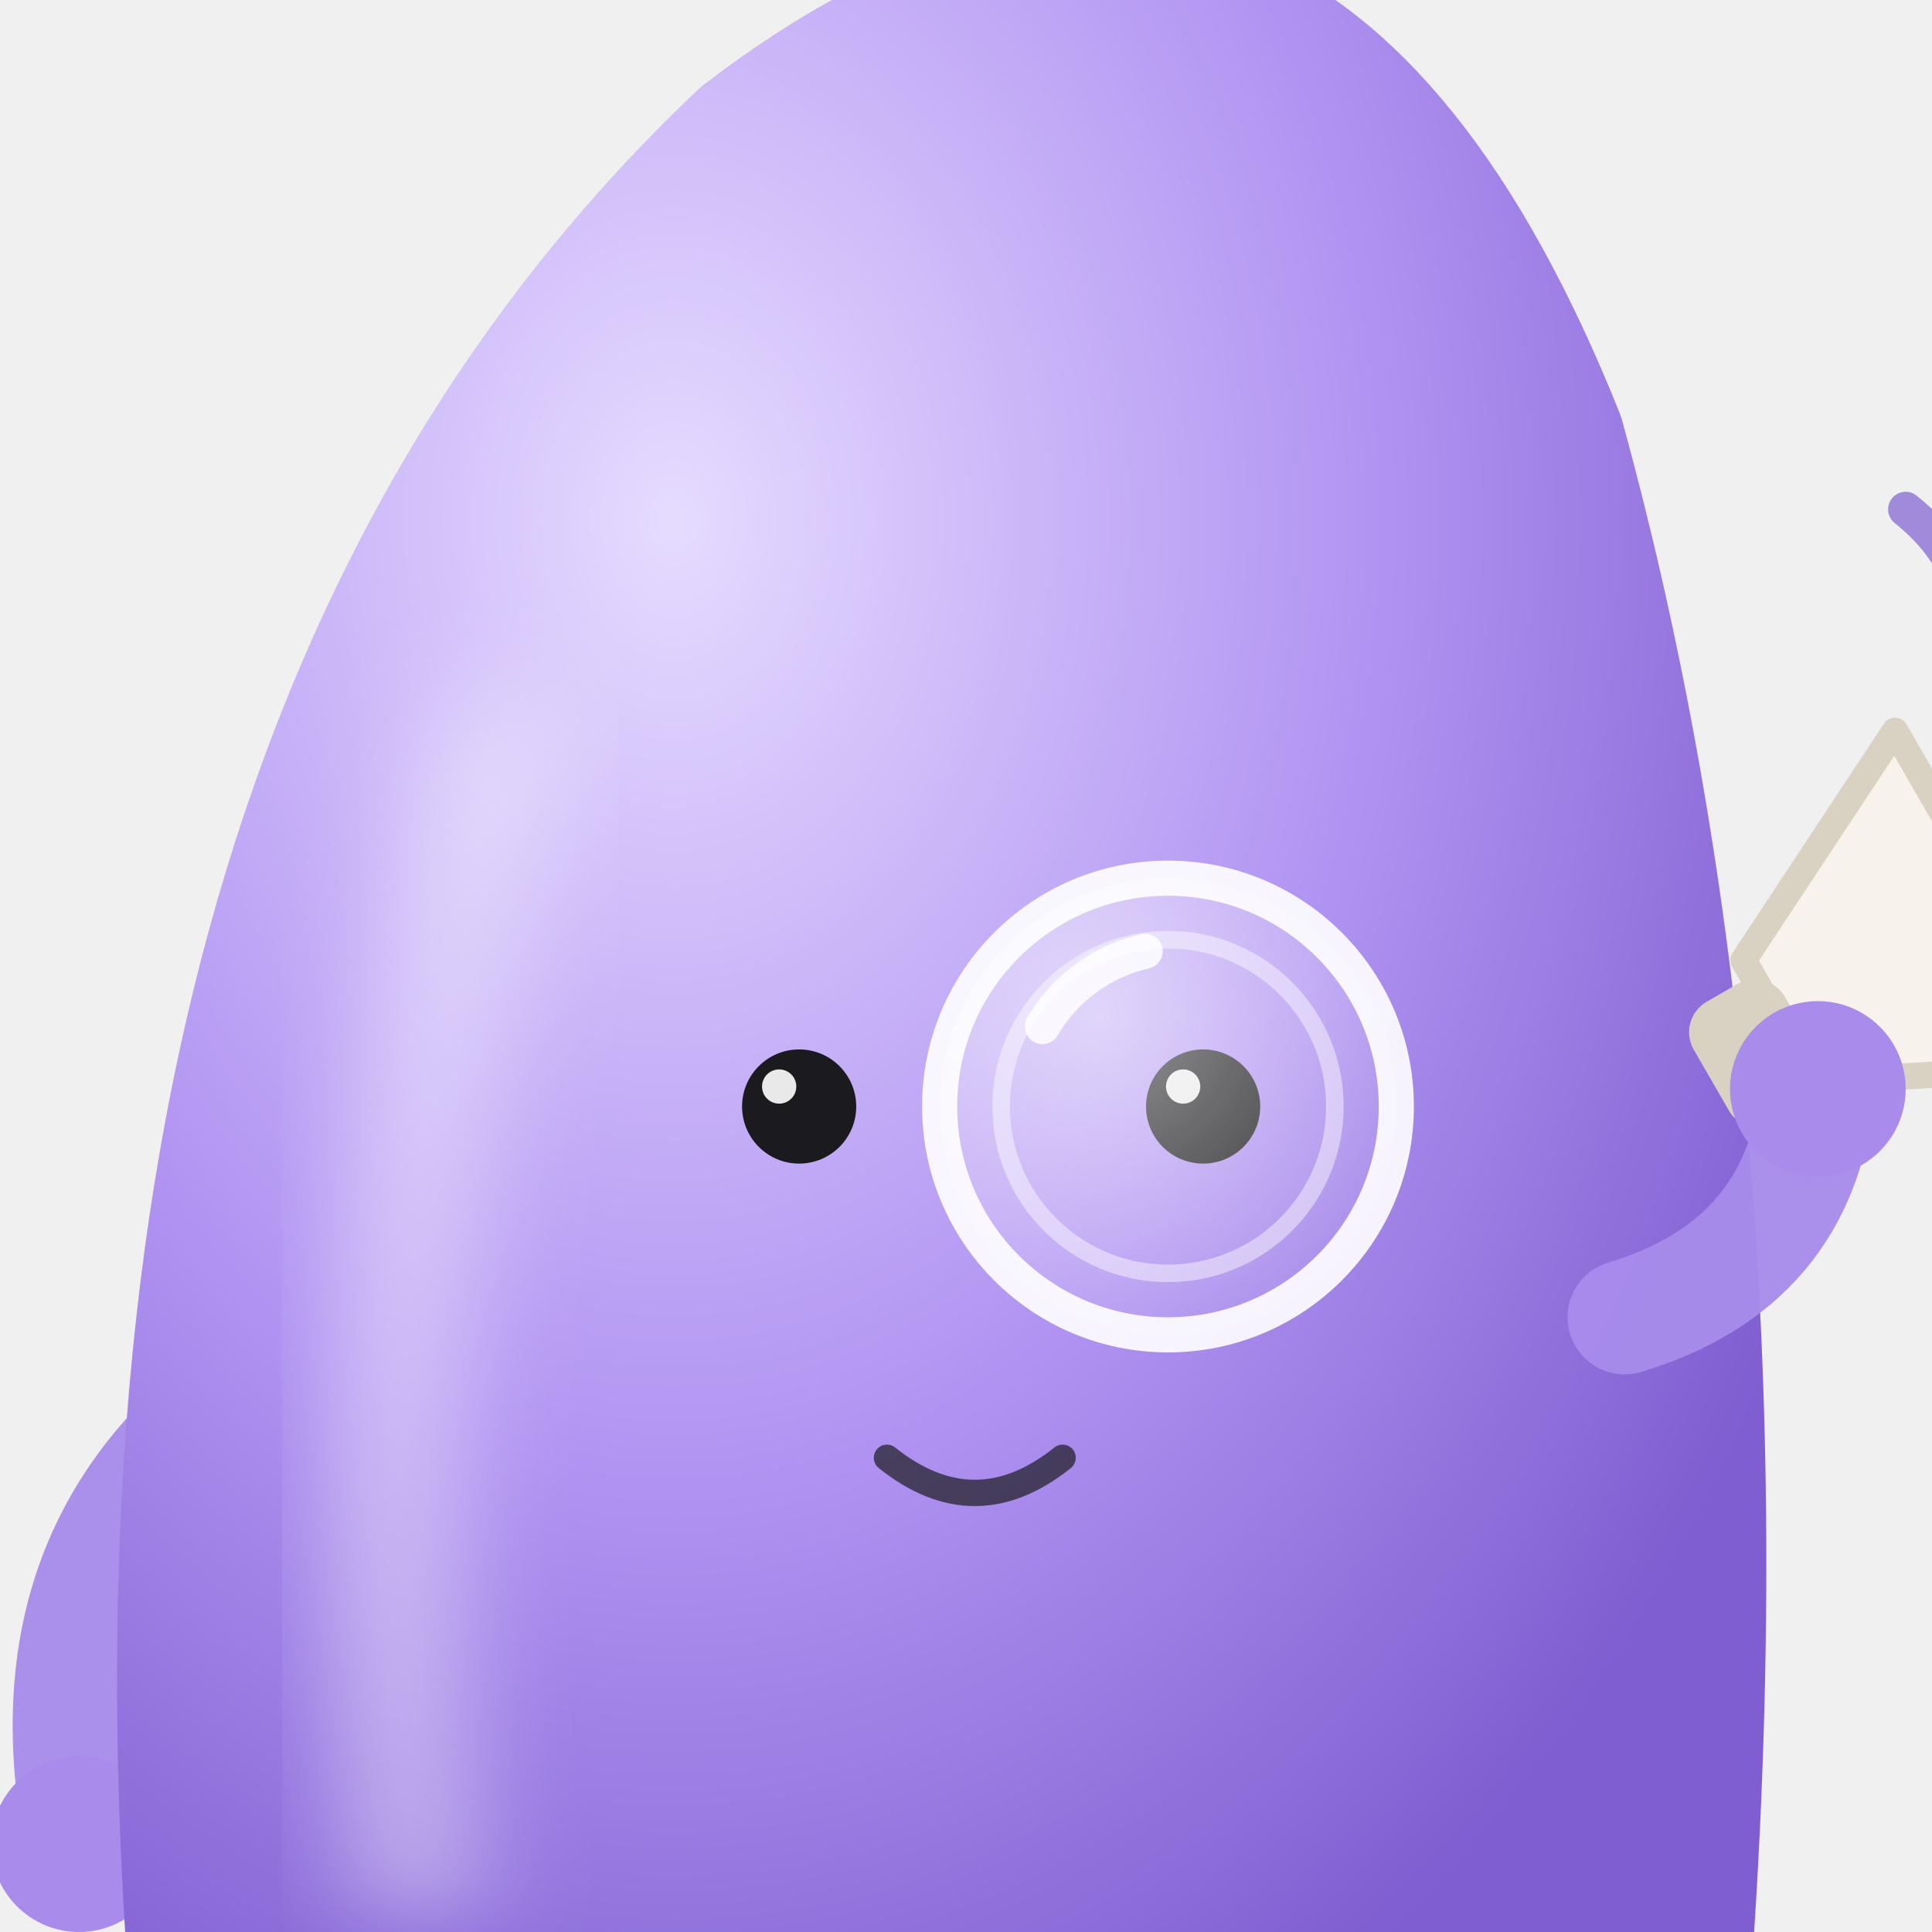
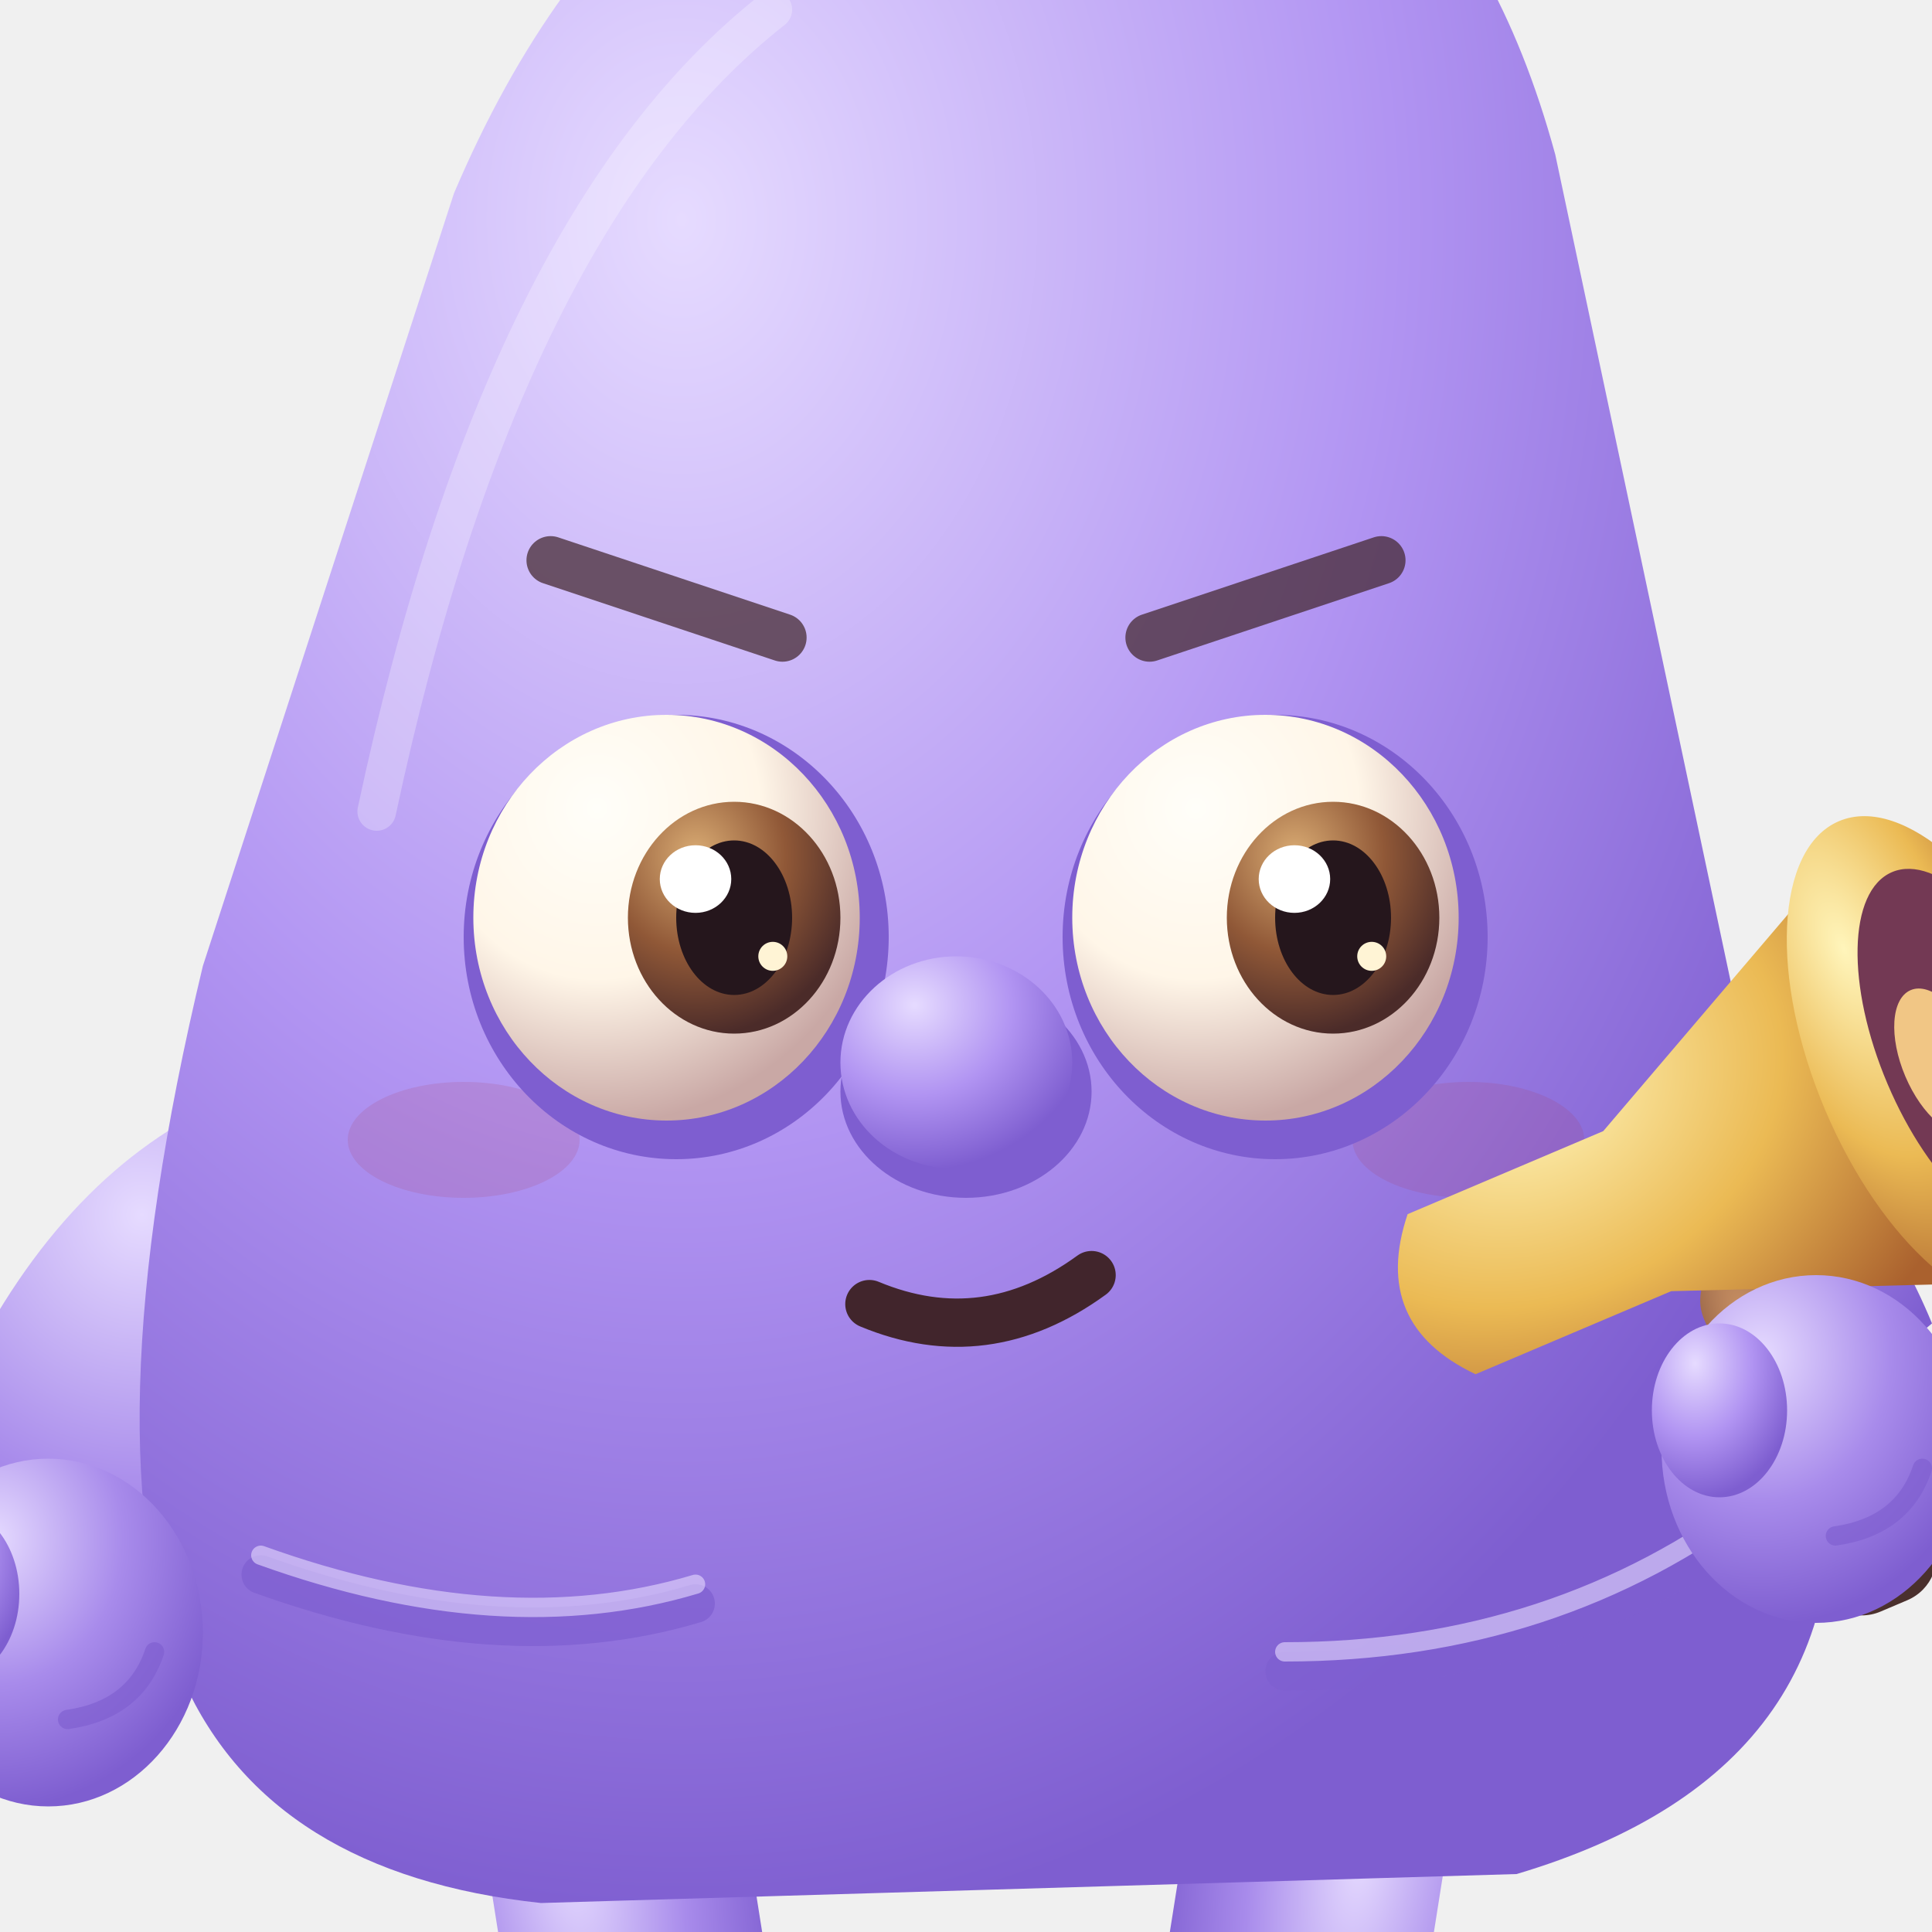
<svg xmlns="http://www.w3.org/2000/svg" viewBox="0 0 64 64" width="48" height="48" role="img" aria-label="Rio, Marketing, running">
  <defs>
-     <radialGradient id="sm-rio-b" cx="32%" cy="26%" r="85%">
+     <radialGradient id="sm-rio-clay" cx="32%" cy="23%" r="78%">
      <stop offset="0" stop-color="#E6DBFF" />
-       <stop offset=".55" stop-color="#B194F2" />
+       <stop offset="0.54" stop-color="#B194F2" />
      <stop offset="1" stop-color="#7E5ED0" />
    </radialGradient>
-     <radialGradient id="sm-rio-l" cx="35%" cy="30%" r="75%">
-       <stop offset="0" stop-color="#fff" stop-opacity=".55" />
-       <stop offset="1" stop-color="#fff" stop-opacity=".08" />
+     <radialGradient id="sm-rio-arm" cx="32%" cy="23%" r="78%">
+       <stop offset="0" stop-color="#E6DBFF" />
+       <stop offset="0.54" stop-color="#A88BEB" />
+       <stop offset="1" stop-color="#7E5ED0" />
    </radialGradient>
-     <filter id="sm-rio-f" x="-20%" y="-20%" width="140%" height="140%">
-       <feGaussianBlur stdDeviation="6" />
-     </filter>
-     <filter id="sm-rio-s" x="-50%" y="-50%" width="200%" height="200%">
-       <feGaussianBlur stdDeviation="8" />
-     </filter>
+     <radialGradient id="sm-rio-recess" cx="32%" cy="23%" r="78%">
+       <stop offset="0" stop-color="#7E5ED0" />
+       <stop offset="0.54" stop-color="#7E5ED0" />
+       <stop offset="1" stop-color="#594454" />
+     </radialGradient>
+     <radialGradient id="sm-rio-boot" cx="32%" cy="23%" r="78%">
+       <stop offset="0" stop-color="#d39a69" />
+       <stop offset="0.54" stop-color="#966347" />
+       <stop offset="1" stop-color="#4a302d" />
+     </radialGradient>
+     <radialGradient id="sm-rio-wood" cx="32%" cy="23%" r="78%">
+       <stop offset="0" stop-color="#ffe0a6" />
+       <stop offset="0.54" stop-color="#bb8051" />
+       <stop offset="1" stop-color="#774231" />
+     </radialGradient>
+     <radialGradient id="sm-rio-gold" cx="32%" cy="23%" r="78%">
+       <stop offset="0" stop-color="#fff5bb" />
+       <stop offset="0.54" stop-color="#ebba54" />
+       <stop offset="1" stop-color="#aa612e" />
+     </radialGradient>
+     <radialGradient id="sm-rio-red" cx="32%" cy="23%" r="78%">
+       <stop offset="0" stop-color="#ffb3a4" />
+       <stop offset="0.54" stop-color="#e47065" />
+       <stop offset="1" stop-color="#a53247" />
+     </radialGradient>
+     <radialGradient id="sm-rio-white" cx="32%" cy="23%" r="78%">
+       <stop offset="0" stop-color="#fffef9" />
+       <stop offset="0.54" stop-color="#fff6e8" />
+       <stop offset="1" stop-color="#c9a8a5" />
+     </radialGradient>
+     <radialGradient id="sm-rio-iris" cx="32%" cy="23%" r="78%">
+       <stop offset="0" stop-color="#d9ab73" />
+       <stop offset="0.54" stop-color="#905837" />
+       <stop offset="1" stop-color="#4b2b29" />
+     </radialGradient>
+     <radialGradient id="sm-rio-floor">
+       <stop stop-color="#38252e" stop-opacity=".31" />
+       <stop offset=".55" stop-color="#483442" stop-opacity=".2" />
+       <stop offset="1" stop-color="#483442" stop-opacity="0" />
+     </radialGradient>
  </defs>
-   <g transform="scale(0.29091) translate(-45 -70)">
-     <path d="M124 296 L121 344" fill="none" stroke="#A88BEB" stroke-width="13" stroke-linecap="round" stroke-linejoin="round" opacity=".96" />
-     <path d="M180 296 L183 344" fill="none" stroke="#A88BEB" stroke-width="13" stroke-linecap="round" stroke-linejoin="round" opacity=".96" />
-     <ellipse cx="117" cy="347" rx="17" ry="9" fill="#A88BEB" />
-     <ellipse cx="187" cy="347" rx="17" ry="9" fill="#A88BEB" />
-     <path d="M76 226 Q48 244 54 278" fill="none" stroke="#A88BEB" stroke-width="13" stroke-linecap="round" stroke-linejoin="round" opacity=".96" />
-     <circle cx="54" cy="280" r="10" fill="#A88BEB" />
-     <path d="M68 300 Q56 156 130 86 Q190 40 222 120 Q244 200 236 300 Z" fill="url(#sm-rio-b)" stroke="url(#sm-rio-b)" stroke-width="16" stroke-linejoin="round" />
-     <path d="M96 150 Q76 220 86 290 L100 290 Q92 220 110 150 Z" fill="#fff" opacity=".42" filter="url(#sm-rio-f)" />
-     <g>
-       <circle cx="136" cy="196" r="6.5" fill="#1B1B1F" />
-       <circle cx="133.725" cy="193.725" r="1.95" fill="#fff" opacity=".9" />
-       <circle cx="182" cy="196" r="6.5" fill="#1B1B1F" />
-       <circle cx="179.725" cy="193.725" r="1.95" fill="#fff" opacity=".9" />
+   <g transform="scale(0.32) translate(-50 -75)">
+     <g transform="translate(119 302) rotate(-9) scale(1 1)">
+       <rect x="-13" y="-53" width="27" height="71" rx="13" fill="url(#sm-rio-arm)" />
+       <path d="M-17-13Q-12-20 12-17Q23-17 21-6L20 23Q32 37 14 45H-27Q-45 44-42 29Q-41 12-22 11Z" fill="url(#sm-rio-boot)" />
+       <path d="M-42 32Q-24 42 22 32Q27 46 12 47H-28Q-45 45-42 32Z" fill="#49302b" />
+       <path d="M-40 33Q-20 43 24 33" fill="none" stroke="#bd9169" stroke-width="2.7" stroke-linecap="round" stroke-linejoin="round" />
+       <path d="M-39 30Q-33 17-19 17M-15-10Q-4-15 13-10" fill="none" stroke="#f1bd89" stroke-width="3" opacity="0.55" stroke-linecap="round" stroke-linejoin="round" />
+       <ellipse cx="-15" cy="-3" rx="2.7" ry="2.7" fill="#3b2826" />
+       <ellipse cx="2" cy="-1" rx="2.7" ry="2.7" fill="#3b2826" />
+       <path d="M-15 -3l17 2" fill="none" stroke="#f4d3a6" stroke-width="2.5" stroke-linecap="round" stroke-linejoin="round" />
+       <ellipse cx="-17" cy="4" rx="2.7" ry="2.7" fill="#3b2826" />
+       <ellipse cx="0" cy="6" rx="2.7" ry="2.7" fill="#3b2826" />
+       <path d="M-17 4l17 2" fill="none" stroke="#f4d3a6" stroke-width="2.5" stroke-linecap="round" stroke-linejoin="round" />
+       <ellipse cx="-19" cy="11" rx="2.7" ry="2.7" fill="#3b2826" />
+       <ellipse cx="-2" cy="13" rx="2.7" ry="2.7" fill="#3b2826" />
+       <path d="M-19 11l17 2" fill="none" stroke="#f4d3a6" stroke-width="2.5" stroke-linecap="round" stroke-linejoin="round" />
+       <path d="M-10 17q-14 9-17 5M-10 17q8 4 10 11" fill="none" stroke="#dfad7d" stroke-width="2" opacity="0.7" stroke-linecap="round" stroke-linejoin="round" />
+       <path d="M-29 26l6 1m-9-5l4 1m36-3l5-1" fill="none" stroke="#d5a47a" stroke-width="1.5" opacity="0.65" stroke-linecap="round" stroke-linejoin="round" />
    </g>
-     <circle cx="178" cy="196" r="26" fill="url(#sm-rio-l)" stroke="#fff" stroke-opacity=".9" stroke-width="4" />
-     <circle cx="178" cy="196" r="19" fill="none" stroke="#fff" stroke-opacity=".45" stroke-width="2" />
-     <path d="M163.7 186.9 A18.2 18.2 0 0 1 175.4 178.32" fill="none" stroke="#fff" stroke-width="4" stroke-linecap="round" opacity=".85" />
-     <path d="M146 236 Q156 244 166 236" fill="none" stroke="#1B1B1F" stroke-width="3" stroke-linecap="round" opacity=".7" />
-     <path d="M230 220 Q250 214 252 194" fill="none" stroke="#A88BEB" stroke-width="13" stroke-linecap="round" stroke-linejoin="round" opacity=".96" />
-     <g transform="rotate(-30 252 186)">
-       <path d="M248 176 L276 162 L276 206 L248 192 Z" fill="#F7F3EC" stroke="#D9D1C2" stroke-width="3" stroke-linejoin="round" />
-       <rect x="238" y="178" width="12" height="16" rx="4" fill="#D9D1C2" />
+     <g transform="translate(181 302) rotate(9) scale(-1 1)">
+       <rect x="-13" y="-53" width="27" height="71" rx="13" fill="url(#sm-rio-arm)" />
+       <path d="M-17-13Q-12-20 12-17Q23-17 21-6L20 23Q32 37 14 45H-27Q-45 44-42 29Q-41 12-22 11Z" fill="url(#sm-rio-boot)" />
+       <path d="M-42 32Q-24 42 22 32Q27 46 12 47H-28Q-45 45-42 32Z" fill="#49302b" />
+       <path d="M-40 33Q-20 43 24 33" fill="none" stroke="#bd9169" stroke-width="2.7" stroke-linecap="round" stroke-linejoin="round" />
+       <path d="M-39 30Q-33 17-19 17M-15-10Q-4-15 13-10" fill="none" stroke="#f1bd89" stroke-width="3" opacity="0.55" stroke-linecap="round" stroke-linejoin="round" />
+       <ellipse cx="-15" cy="-3" rx="2.7" ry="2.7" fill="#3b2826" />
+       <ellipse cx="2" cy="-1" rx="2.7" ry="2.7" fill="#3b2826" />
+       <path d="M-15 -3l17 2" fill="none" stroke="#f4d3a6" stroke-width="2.5" stroke-linecap="round" stroke-linejoin="round" />
+       <ellipse cx="-17" cy="4" rx="2.7" ry="2.7" fill="#3b2826" />
+       <ellipse cx="0" cy="6" rx="2.7" ry="2.7" fill="#3b2826" />
+       <path d="M-17 4l17 2" fill="none" stroke="#f4d3a6" stroke-width="2.5" stroke-linecap="round" stroke-linejoin="round" />
+       <ellipse cx="-19" cy="11" rx="2.7" ry="2.7" fill="#3b2826" />
+       <ellipse cx="-2" cy="13" rx="2.7" ry="2.7" fill="#3b2826" />
+       <path d="M-19 11l17 2" fill="none" stroke="#f4d3a6" stroke-width="2.5" stroke-linecap="round" stroke-linejoin="round" />
+       <path d="M-10 17q-14 9-17 5M-10 17q8 4 10 11" fill="none" stroke="#dfad7d" stroke-width="2" opacity="0.7" stroke-linecap="round" stroke-linejoin="round" />
+       <path d="M-29 26l6 1m-9-5l4 1m36-3l5-1" fill="none" stroke="#d5a47a" stroke-width="1.5" opacity="0.65" stroke-linecap="round" stroke-linejoin="round" />
    </g>
-     <circle cx="252" cy="194" r="10" fill="#A88BEB" />
-     <path d="M262 128 Q272 136 268 148 M272 114 Q288 130 280 152" fill="none" stroke="#7E5ED0" stroke-width="4" stroke-linecap="round" opacity=".7" />
+     <path d="M111 187Q65 176 45 220Q37 249 59 254Q76 247 76 225L110 211Z" fill="url(#sm-rio-arm)" />
+     <path d="M207 183Q238 183 250 212L232 227Q219 209 204 222Z" fill="url(#sm-rio-arm)" />
+     <path d="M69 249Q59 225 71 175L97 95Q117 48 160 47Q199 47 211 91L239 223Q244 258 207 269L106 272Q78 269 69 249Z" fill="url(#sm-rio-clay)" />
+     <path d="M89 159Q102 98 130 76" fill="none" stroke="white" stroke-width="4" opacity="0.26" stroke-linecap="round" stroke-linejoin="round" />
+     <path d="M77 238Q102 247 122 241M183 248Q211 248 232 232" fill="none" stroke="#7E5ED0" stroke-width="4" opacity="0.73" stroke-linecap="round" stroke-linejoin="round" />
+     <g transform="translate(0 -2)">
+       <path d="M77 238Q102 247 122 241M183 248Q211 248 232 232" fill="none" stroke="#E6DBFF" stroke-width="2" opacity="0.6" stroke-linecap="round" stroke-linejoin="round" />
+     </g>
+     <ellipse cx="55" cy="244" rx="16" ry="18" fill="url(#sm-rio-arm)" />
+     <ellipse cx="45" cy="240" rx="7" ry="9" fill="url(#sm-rio-clay)" />
+     <path d="M57 253q7 -1 9 -7" fill="none" stroke="#7E5ED0" stroke-width="2" opacity="0.65" stroke-linecap="round" stroke-linejoin="round" />
+     <g transform="translate(150 170)">
+       <ellipse cx="-52" cy="23" rx="12" ry="6" fill="#a63655" opacity=".15" />
+       <ellipse cx="52" cy="23" rx="12" ry="6" fill="#a63655" opacity=".15" />
+       <g>
+         <g transform="translate(-31 0)">
+           <path d="M-12 -37L12 -29" fill="none" stroke="#41252C" stroke-width="5" opacity="0.72" stroke-linecap="round" stroke-linejoin="round" />
+           <ellipse cx="1" cy="2" rx="22" ry="23" fill="#7E5ED0" />
+           <ellipse cx="0" cy="0" rx="20" ry="21" fill="url(#sm-rio-white)" />
+           <ellipse cx="7" cy="0" rx="11" ry="12" fill="url(#sm-rio-iris)" />
+           <ellipse cx="7" cy="0" rx="6" ry="8" fill="#25161c" />
+           <ellipse cx="3" cy="-4" rx="3.7" ry="3.5" fill="white" />
+           <ellipse cx="11" cy="4" rx="1.5" ry="1.5" fill="#fff4d5" />
+         </g>
+         <g transform="translate(31 0)">
+           <path d="M-12 -29L12 -37" fill="none" stroke="#41252C" stroke-width="5" opacity="0.72" stroke-linecap="round" stroke-linejoin="round" />
+           <ellipse cx="1" cy="2" rx="22" ry="23" fill="#7E5ED0" />
+           <ellipse cx="0" cy="0" rx="20" ry="21" fill="url(#sm-rio-white)" />
+           <ellipse cx="7" cy="0" rx="11" ry="12" fill="url(#sm-rio-iris)" />
+           <ellipse cx="7" cy="0" rx="6" ry="8" fill="#25161c" />
+           <ellipse cx="3" cy="-4" rx="3.7" ry="3.5" fill="white" />
+           <ellipse cx="11" cy="4" rx="1.5" ry="1.5" fill="#fff4d5" />
+         </g>
+       </g>
+       <ellipse cx="0" cy="18" rx="13" ry="11" fill="#7E5ED0" />
+       <ellipse cx="-1" cy="15" rx="12" ry="11" fill="url(#sm-rio-clay)" />
+       <path d="M-10 40Q2 45 13 37" fill="none" stroke="#41252C" stroke-width="5" stroke-linecap="round" stroke-linejoin="round" />
+     </g>
+     <g transform="rotate(-23 230 197)">
+       <rect x="221" y="204" width="13" height="40" rx="5" fill="url(#sm-rio-boot)" />
+       <path d="M197 187L219 187L257 168V220L219 205H197Q189 196 197 187Z" fill="url(#sm-rio-gold)" />
+       <ellipse cx="254" cy="194" rx="13" ry="27" fill="url(#sm-rio-gold)" />
+       <ellipse cx="257" cy="194" rx="9" ry="20" fill="#733954" />
+       <ellipse cx="254" cy="194" rx="4" ry="8" fill="#f1c685" />
+     </g>
+     <ellipse cx="238" cy="225" rx="16" ry="18" fill="url(#sm-rio-arm)" />
+     <ellipse cx="228" cy="221" rx="7" ry="9" fill="url(#sm-rio-clay)" />
+     <path d="M240 234q7 -1 9 -7" fill="none" stroke="#7E5ED0" stroke-width="2" opacity="0.65" stroke-linecap="round" stroke-linejoin="round" />
  </g>
</svg>
